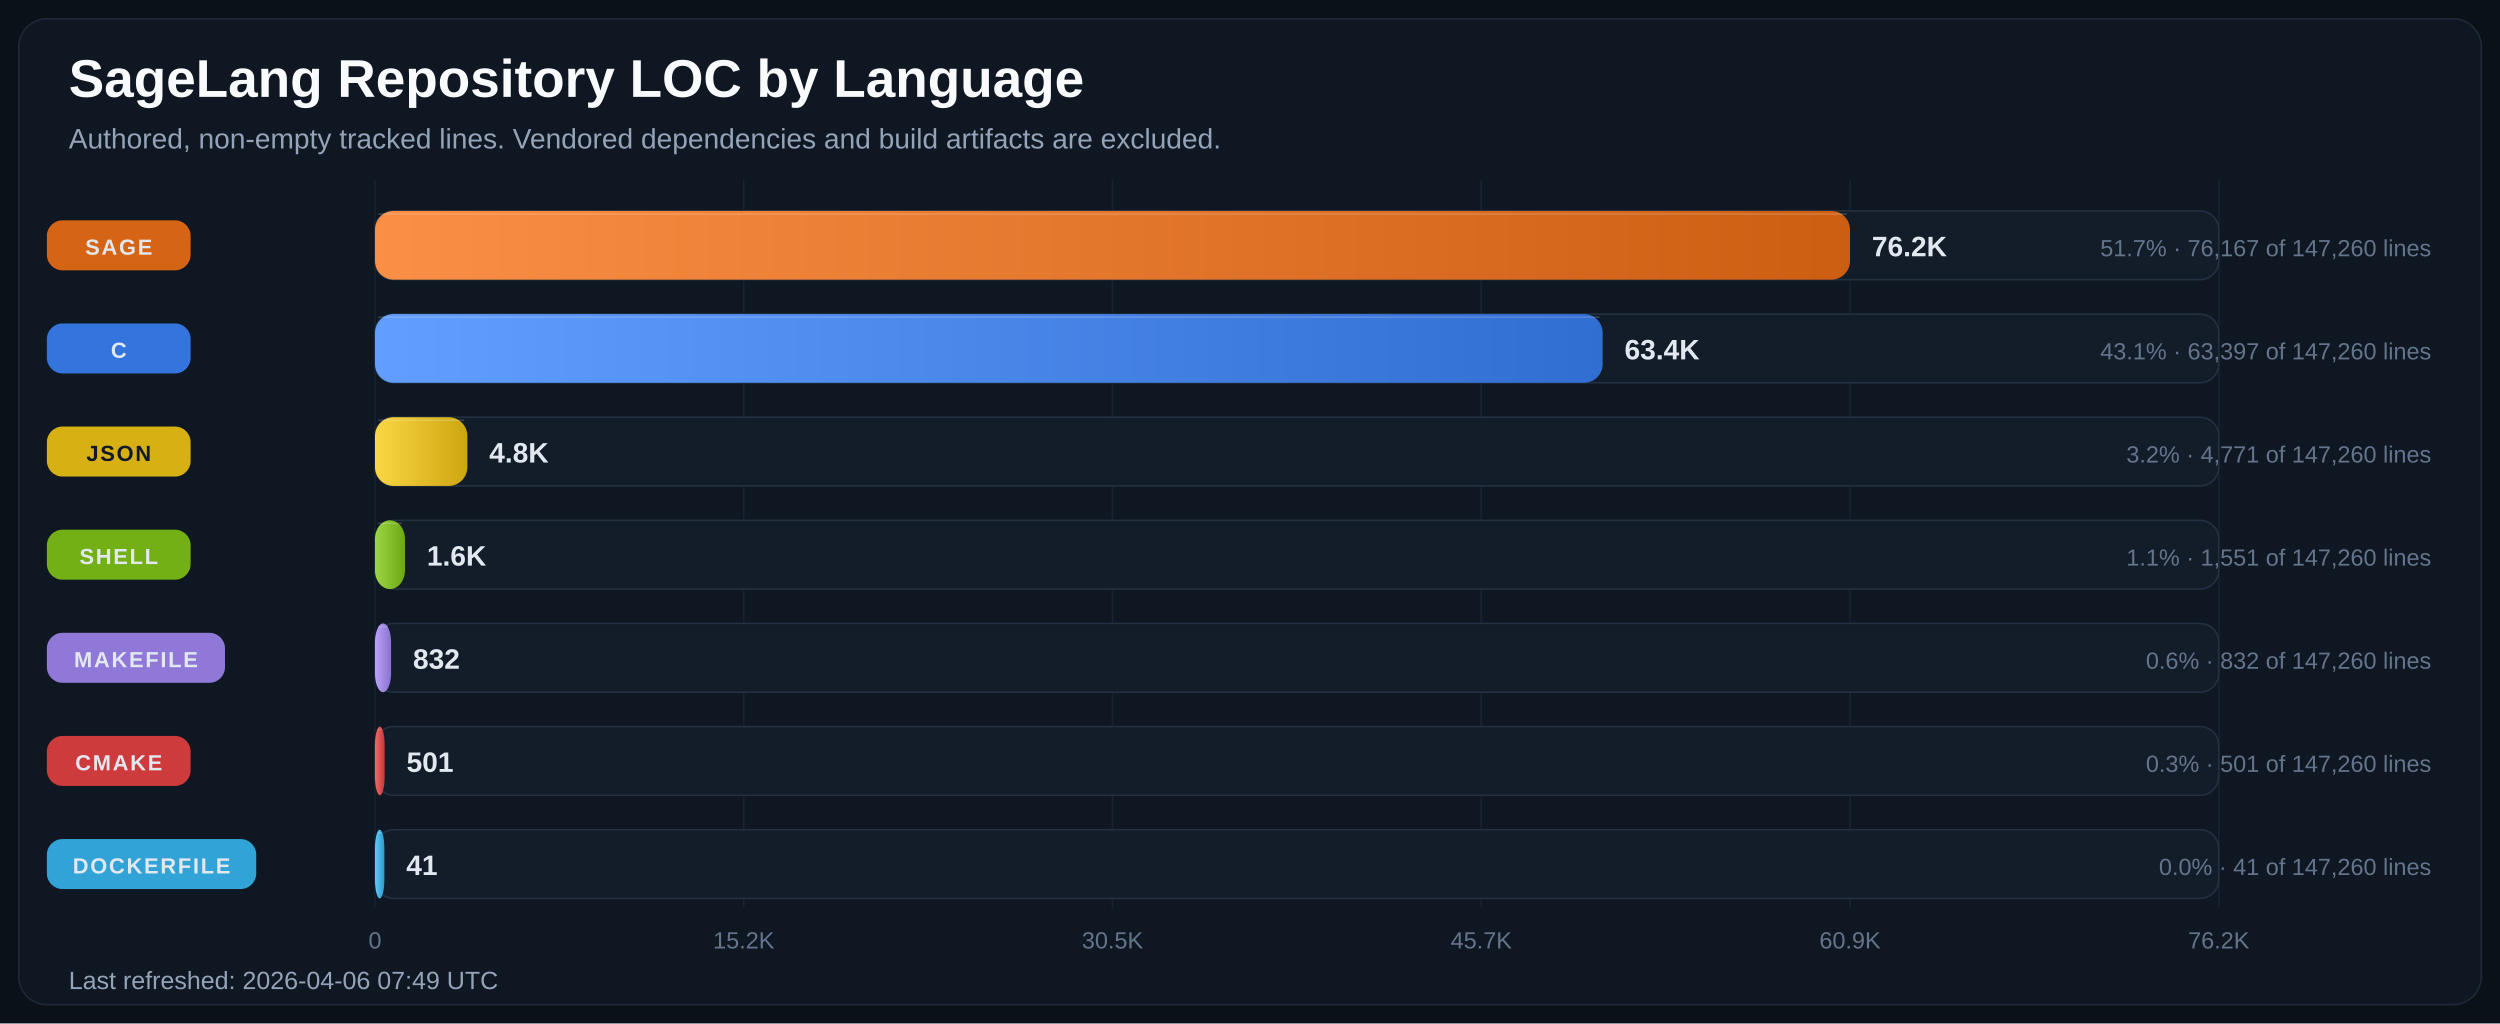
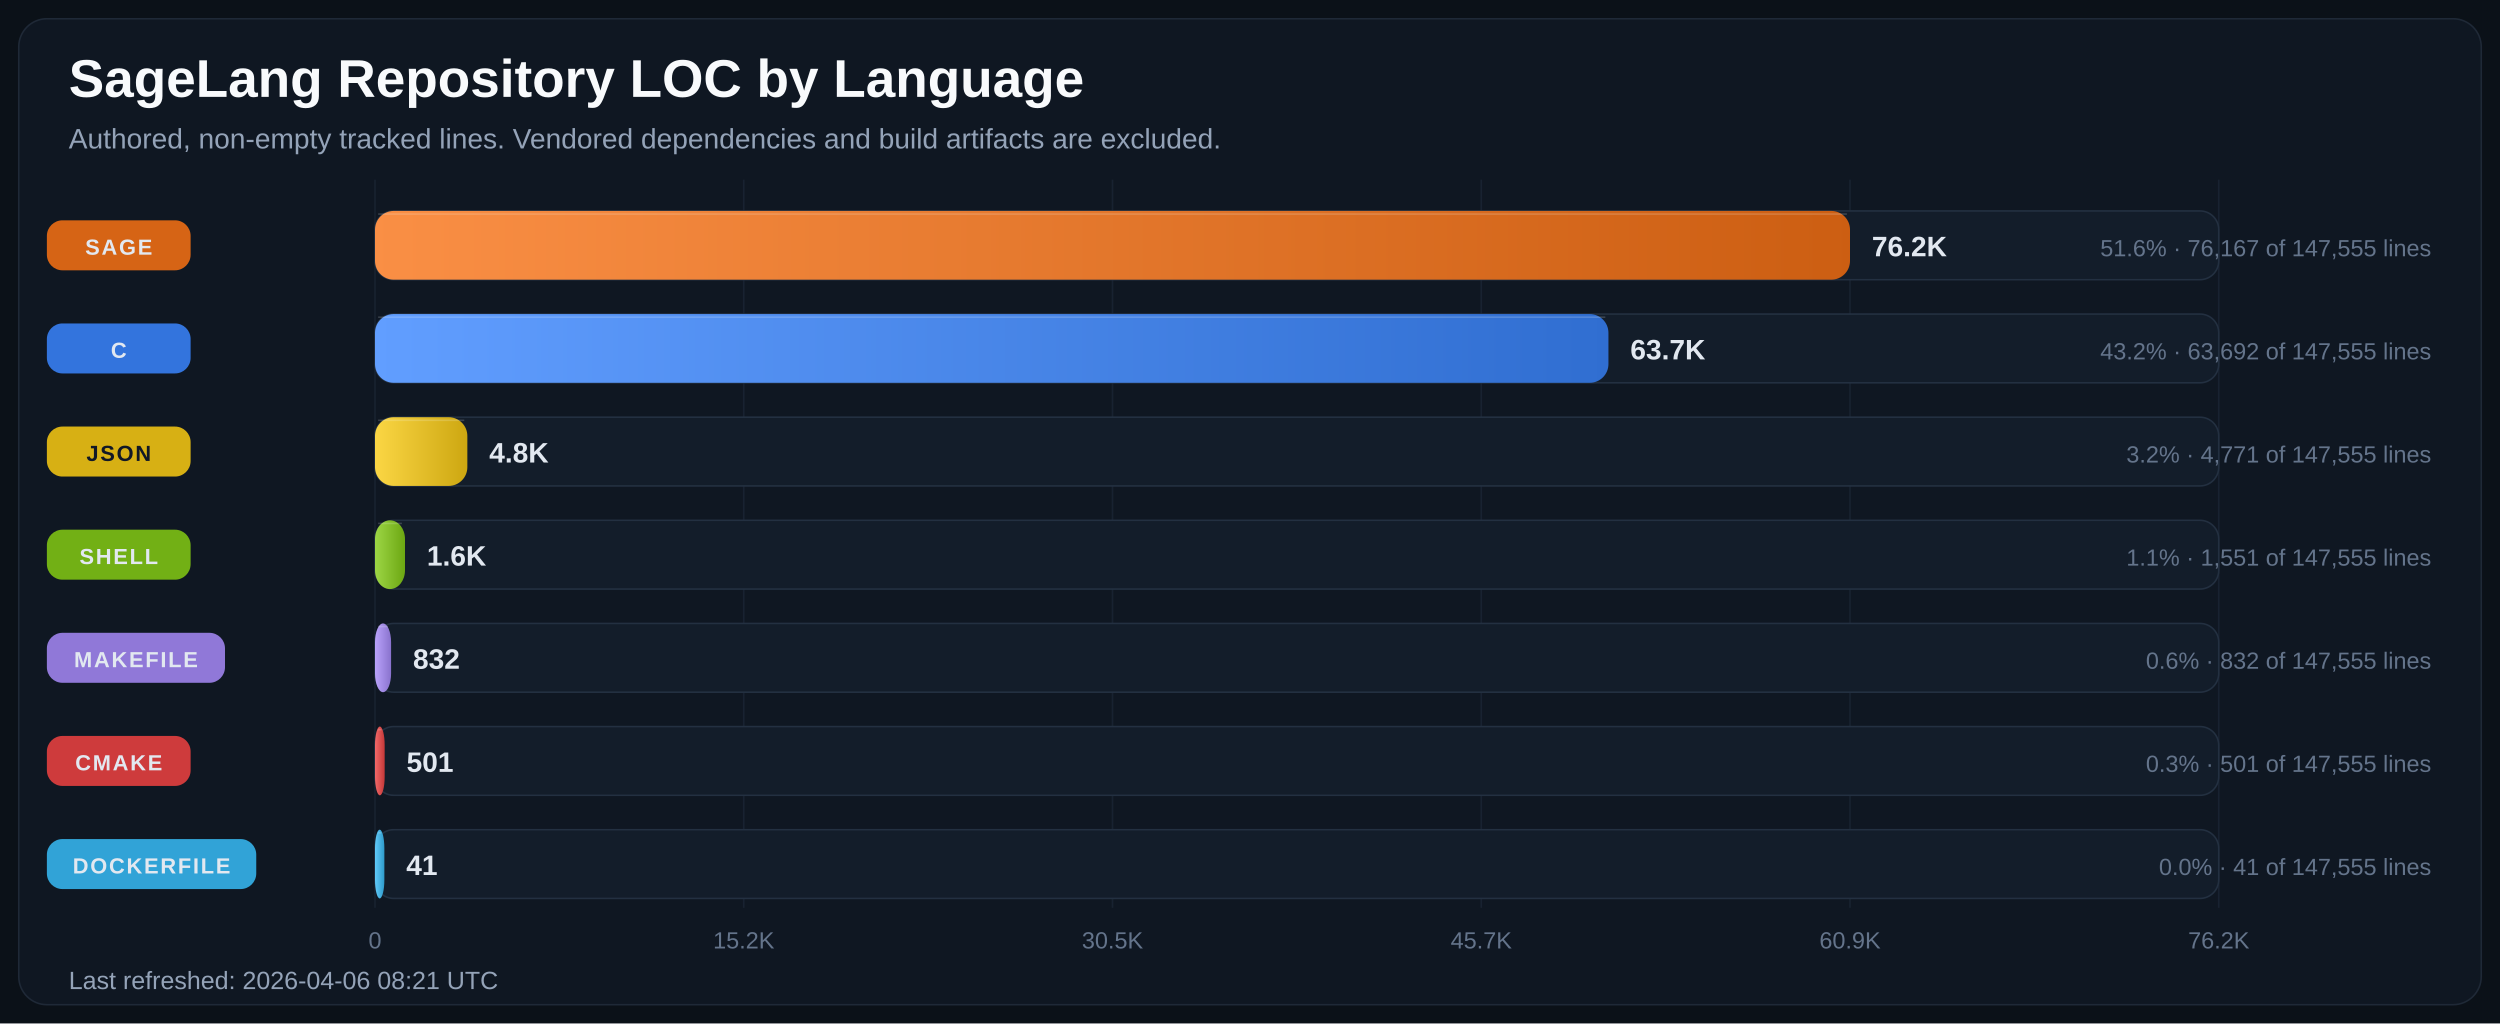
<svg xmlns="http://www.w3.org/2000/svg" width="1600" height="655" viewBox="0 0 1600 655" role="img" aria-labelledby="title desc">
  <defs>
    <linearGradient id="bar-gradient-0" x1="0%" y1="0%" x2="100%" y2="0%">
      <stop offset="0%" stop-color="#FA8F45" />
      <stop offset="100%" stop-color="#CC5E12" />
    </linearGradient>
    <linearGradient id="bar-gradient-1" x1="0%" y1="0%" x2="100%" y2="0%">
      <stop offset="0%" stop-color="#619EFF" />
      <stop offset="100%" stop-color="#306ED1" />
    </linearGradient>
    <linearGradient id="bar-gradient-2" x1="0%" y1="0%" x2="100%" y2="0%">
      <stop offset="0%" stop-color="#FBD644" />
      <stop offset="100%" stop-color="#CDA711" />
    </linearGradient>
    <linearGradient id="bar-gradient-3" x1="0%" y1="0%" x2="100%" y2="0%">
      <stop offset="0%" stop-color="#9DD645" />
      <stop offset="100%" stop-color="#6CA712" />
    </linearGradient>
    <linearGradient id="bar-gradient-4" x1="0%" y1="0%" x2="100%" y2="0%">
      <stop offset="0%" stop-color="#B9A2FB" />
      <stop offset="100%" stop-color="#8972CD" />
    </linearGradient>
    <linearGradient id="bar-gradient-5" x1="0%" y1="0%" x2="100%" y2="0%">
      <stop offset="0%" stop-color="#F26969" />
      <stop offset="100%" stop-color="#C43838" />
    </linearGradient>
    <linearGradient id="bar-gradient-6" x1="0%" y1="0%" x2="100%" y2="0%">
      <stop offset="0%" stop-color="#60CAF9" />
      <stop offset="100%" stop-color="#2E9BCB" />
    </linearGradient>
  </defs>
  <rect width="100%" height="100%" fill="#0B1118" />
  <rect x="12" y="12" width="1576" height="631" rx="18" fill="#0F1722" stroke="#1F2937" />
  <text x="44" y="62" fill="#F8FAFC" font-size="34" font-family="Segoe UI, Arial, sans-serif" font-weight="700">SageLang Repository LOC by Language</text>
  <text x="44" y="95" fill="#94A3B8" font-size="18" font-family="Segoe UI, Arial, sans-serif">Authored, non-empty tracked lines. Vendored dependencies and build artifacts are excluded.</text>
  <line x1="240.0" y1="115" x2="240.0" y2="581" stroke="#182231" stroke-width="1" />
  <text x="240.0" y="607" text-anchor="middle" fill="#64748B" font-size="15" font-family="Segoe UI, Arial, sans-serif">0</text>
  <line x1="476.0" y1="115" x2="476.0" y2="581" stroke="#182231" stroke-width="1" />
  <text x="476.0" y="607" text-anchor="middle" fill="#64748B" font-size="15" font-family="Segoe UI, Arial, sans-serif">15.2K</text>
  <line x1="712.0" y1="115" x2="712.0" y2="581" stroke="#182231" stroke-width="1" />
  <text x="712.0" y="607" text-anchor="middle" fill="#64748B" font-size="15" font-family="Segoe UI, Arial, sans-serif">30.5K</text>
  <line x1="948.0" y1="115" x2="948.0" y2="581" stroke="#182231" stroke-width="1" />
  <text x="948.0" y="607" text-anchor="middle" fill="#64748B" font-size="15" font-family="Segoe UI, Arial, sans-serif">45.7K</text>
  <line x1="1184.0" y1="115" x2="1184.0" y2="581" stroke="#182231" stroke-width="1" />
  <text x="1184.0" y="607" text-anchor="middle" fill="#64748B" font-size="15" font-family="Segoe UI, Arial, sans-serif">60.9K</text>
  <line x1="1420.0" y1="115" x2="1420.0" y2="581" stroke="#182231" stroke-width="1" />
  <text x="1420.0" y="607" text-anchor="middle" fill="#64748B" font-size="15" font-family="Segoe UI, Arial, sans-serif">76.2K</text>
  <rect x="30" y="141.0" width="92" height="32" rx="10" fill="#E06814" opacity="0.95" />
  <text x="76.0" y="163.0" text-anchor="middle" fill="#E2E8F0" font-size="14" font-family="Segoe UI, Arial, sans-serif" font-weight="700" letter-spacing="1.1">SAGE</text>
  <rect x="240" y="135" width="1180" height="44" rx="12" fill="#131D2A" stroke="#233041" />
  <rect x="240" y="135" width="944.0" height="44" rx="12" fill="url(#bar-gradient-0)" />
  <line x1="242.0" y1="137.0" x2="1182.0" y2="137.0" stroke="#F8FAFC" stroke-opacity="0.18" />
  <text x="1198.0" y="164.0" text-anchor="start" fill="#E2E8F0" font-size="18" font-family="Segoe UI, Arial, sans-serif" font-weight="700">76.2K</text>
-   <text x="1556" y="164.0" text-anchor="end" fill="#64748B" font-size="15" font-family="Segoe UI, Arial, sans-serif">51.7% · 76,167 of 147,260 lines</text>
+   <text x="1556" y="164.0" text-anchor="end" fill="#64748B" font-size="15" font-family="Segoe UI, Arial, sans-serif">51.6% · 76,167 of 147,555 lines</text>
  <rect x="30" y="207.0" width="92" height="32" rx="10" fill="#3479E6" opacity="0.95" />
  <text x="76.0" y="229.0" text-anchor="middle" fill="#E2E8F0" font-size="14" font-family="Segoe UI, Arial, sans-serif" font-weight="700" letter-spacing="1.1">C</text>
  <rect x="240" y="201" width="1180" height="44" rx="12" fill="#131D2A" stroke="#233041" />
-   <rect x="240" y="201" width="785.7" height="44" rx="12" fill="url(#bar-gradient-1)" />
-   <line x1="242.0" y1="203.0" x2="1023.7" y2="203.0" stroke="#F8FAFC" stroke-opacity="0.18" />
-   <text x="1039.7" y="230.0" text-anchor="start" fill="#E2E8F0" font-size="18" font-family="Segoe UI, Arial, sans-serif" font-weight="700">63.4K</text>
-   <text x="1556" y="230.0" text-anchor="end" fill="#64748B" font-size="15" font-family="Segoe UI, Arial, sans-serif">43.1% · 63,397 of 147,260 lines</text>
+   <rect x="240" y="201" width="789.4" height="44" rx="12" fill="url(#bar-gradient-1)" />
+   <line x1="242.0" y1="203.0" x2="1027.4" y2="203.0" stroke="#F8FAFC" stroke-opacity="0.18" />
+   <text x="1043.4" y="230.0" text-anchor="start" fill="#E2E8F0" font-size="18" font-family="Segoe UI, Arial, sans-serif" font-weight="700">63.7K</text>
+   <text x="1556" y="230.0" text-anchor="end" fill="#64748B" font-size="15" font-family="Segoe UI, Arial, sans-serif">43.2% · 63,692 of 147,555 lines</text>
  <rect x="30" y="273.0" width="92" height="32" rx="10" fill="#E1B813" opacity="0.95" />
  <text x="76.0" y="295.0" text-anchor="middle" fill="#111827" font-size="14" font-family="Segoe UI, Arial, sans-serif" font-weight="700" letter-spacing="1.1">JSON</text>
  <rect x="240" y="267" width="1180" height="44" rx="12" fill="#131D2A" stroke="#233041" />
  <rect x="240" y="267" width="59.1" height="44" rx="12" fill="url(#bar-gradient-2)" />
  <line x1="242.0" y1="269.0" x2="297.1" y2="269.0" stroke="#F8FAFC" stroke-opacity="0.18" />
  <text x="313.1" y="296.0" text-anchor="start" fill="#E2E8F0" font-size="18" font-family="Segoe UI, Arial, sans-serif" font-weight="700">4.8K</text>
-   <text x="1556" y="296.0" text-anchor="end" fill="#64748B" font-size="15" font-family="Segoe UI, Arial, sans-serif">3.2% · 4,771 of 147,260 lines</text>
+   <text x="1556" y="296.0" text-anchor="end" fill="#64748B" font-size="15" font-family="Segoe UI, Arial, sans-serif">3.2% · 4,771 of 147,555 lines</text>
  <rect x="30" y="339.0" width="92" height="32" rx="10" fill="#77B814" opacity="0.95" />
  <text x="76.0" y="361.0" text-anchor="middle" fill="#E2E8F0" font-size="14" font-family="Segoe UI, Arial, sans-serif" font-weight="700" letter-spacing="1.1">SHELL</text>
  <rect x="240" y="333" width="1180" height="44" rx="12" fill="#131D2A" stroke="#233041" />
  <rect x="240" y="333" width="19.2" height="44" rx="12" fill="url(#bar-gradient-3)" />
  <line x1="242.0" y1="335.0" x2="257.2" y2="335.0" stroke="#F8FAFC" stroke-opacity="0.18" />
  <text x="273.2" y="362.0" text-anchor="start" fill="#E2E8F0" font-size="18" font-family="Segoe UI, Arial, sans-serif" font-weight="700">1.6K</text>
-   <text x="1556" y="362.0" text-anchor="end" fill="#64748B" font-size="15" font-family="Segoe UI, Arial, sans-serif">1.1% · 1,551 of 147,260 lines</text>
+   <text x="1556" y="362.0" text-anchor="end" fill="#64748B" font-size="15" font-family="Segoe UI, Arial, sans-serif">1.1% · 1,551 of 147,555 lines</text>
  <rect x="30" y="405.0" width="114" height="32" rx="10" fill="#967DE1" opacity="0.95" />
  <text x="87.0" y="427.0" text-anchor="middle" fill="#E2E8F0" font-size="14" font-family="Segoe UI, Arial, sans-serif" font-weight="700" letter-spacing="1.1">MAKEFILE</text>
  <rect x="240" y="399" width="1180" height="44" rx="12" fill="#131D2A" stroke="#233041" />
  <rect x="240" y="399" width="10.3" height="44" rx="12" fill="url(#bar-gradient-4)" />
  <line x1="242.0" y1="401.0" x2="248.3" y2="401.0" stroke="#F8FAFC" stroke-opacity="0.18" />
  <text x="264.3" y="428.0" text-anchor="start" fill="#E2E8F0" font-size="18" font-family="Segoe UI, Arial, sans-serif" font-weight="700">832</text>
-   <text x="1556" y="428.0" text-anchor="end" fill="#64748B" font-size="15" font-family="Segoe UI, Arial, sans-serif">0.6% · 832 of 147,260 lines</text>
+   <text x="1556" y="428.0" text-anchor="end" fill="#64748B" font-size="15" font-family="Segoe UI, Arial, sans-serif">0.6% · 832 of 147,555 lines</text>
  <rect x="30" y="471.0" width="92" height="32" rx="10" fill="#D73D3D" opacity="0.95" />
  <text x="76.0" y="493.0" text-anchor="middle" fill="#E2E8F0" font-size="14" font-family="Segoe UI, Arial, sans-serif" font-weight="700" letter-spacing="1.1">CMAKE</text>
  <rect x="240" y="465" width="1180" height="44" rx="12" fill="#131D2A" stroke="#233041" />
  <rect x="240" y="465" width="6.2" height="44" rx="12" fill="url(#bar-gradient-5)" />
  <line x1="242.0" y1="467.0" x2="244.2" y2="467.0" stroke="#F8FAFC" stroke-opacity="0.18" />
  <text x="260.2" y="494.0" text-anchor="start" fill="#E2E8F0" font-size="18" font-family="Segoe UI, Arial, sans-serif" font-weight="700">501</text>
-   <text x="1556" y="494.0" text-anchor="end" fill="#64748B" font-size="15" font-family="Segoe UI, Arial, sans-serif">0.3% · 501 of 147,260 lines</text>
+   <text x="1556" y="494.0" text-anchor="end" fill="#64748B" font-size="15" font-family="Segoe UI, Arial, sans-serif">0.3% · 501 of 147,555 lines</text>
  <rect x="30" y="537.0" width="134" height="32" rx="10" fill="#32AADF" opacity="0.95" />
  <text x="97.0" y="559.0" text-anchor="middle" fill="#E2E8F0" font-size="14" font-family="Segoe UI, Arial, sans-serif" font-weight="700" letter-spacing="1.1">DOCKERFILE</text>
  <rect x="240" y="531" width="1180" height="44" rx="12" fill="#131D2A" stroke="#233041" />
  <rect x="240" y="531" width="6.0" height="44" rx="12" fill="url(#bar-gradient-6)" />
  <line x1="242.0" y1="533.0" x2="244.0" y2="533.0" stroke="#F8FAFC" stroke-opacity="0.18" />
  <text x="260.0" y="560.0" text-anchor="start" fill="#E2E8F0" font-size="18" font-family="Segoe UI, Arial, sans-serif" font-weight="700">41</text>
-   <text x="1556" y="560.0" text-anchor="end" fill="#64748B" font-size="15" font-family="Segoe UI, Arial, sans-serif">0.0% · 41 of 147,260 lines</text>
-   <text x="44" y="633" fill="#94A3B8" font-size="16" font-family="Segoe UI, Arial, sans-serif">Last refreshed: 2026-04-06 07:49 UTC</text>
+   <text x="1556" y="560.0" text-anchor="end" fill="#64748B" font-size="15" font-family="Segoe UI, Arial, sans-serif">0.0% · 41 of 147,555 lines</text>
+   <text x="44" y="633" fill="#94A3B8" font-size="16" font-family="Segoe UI, Arial, sans-serif">Last refreshed: 2026-04-06 08:21 UTC</text>
</svg>
